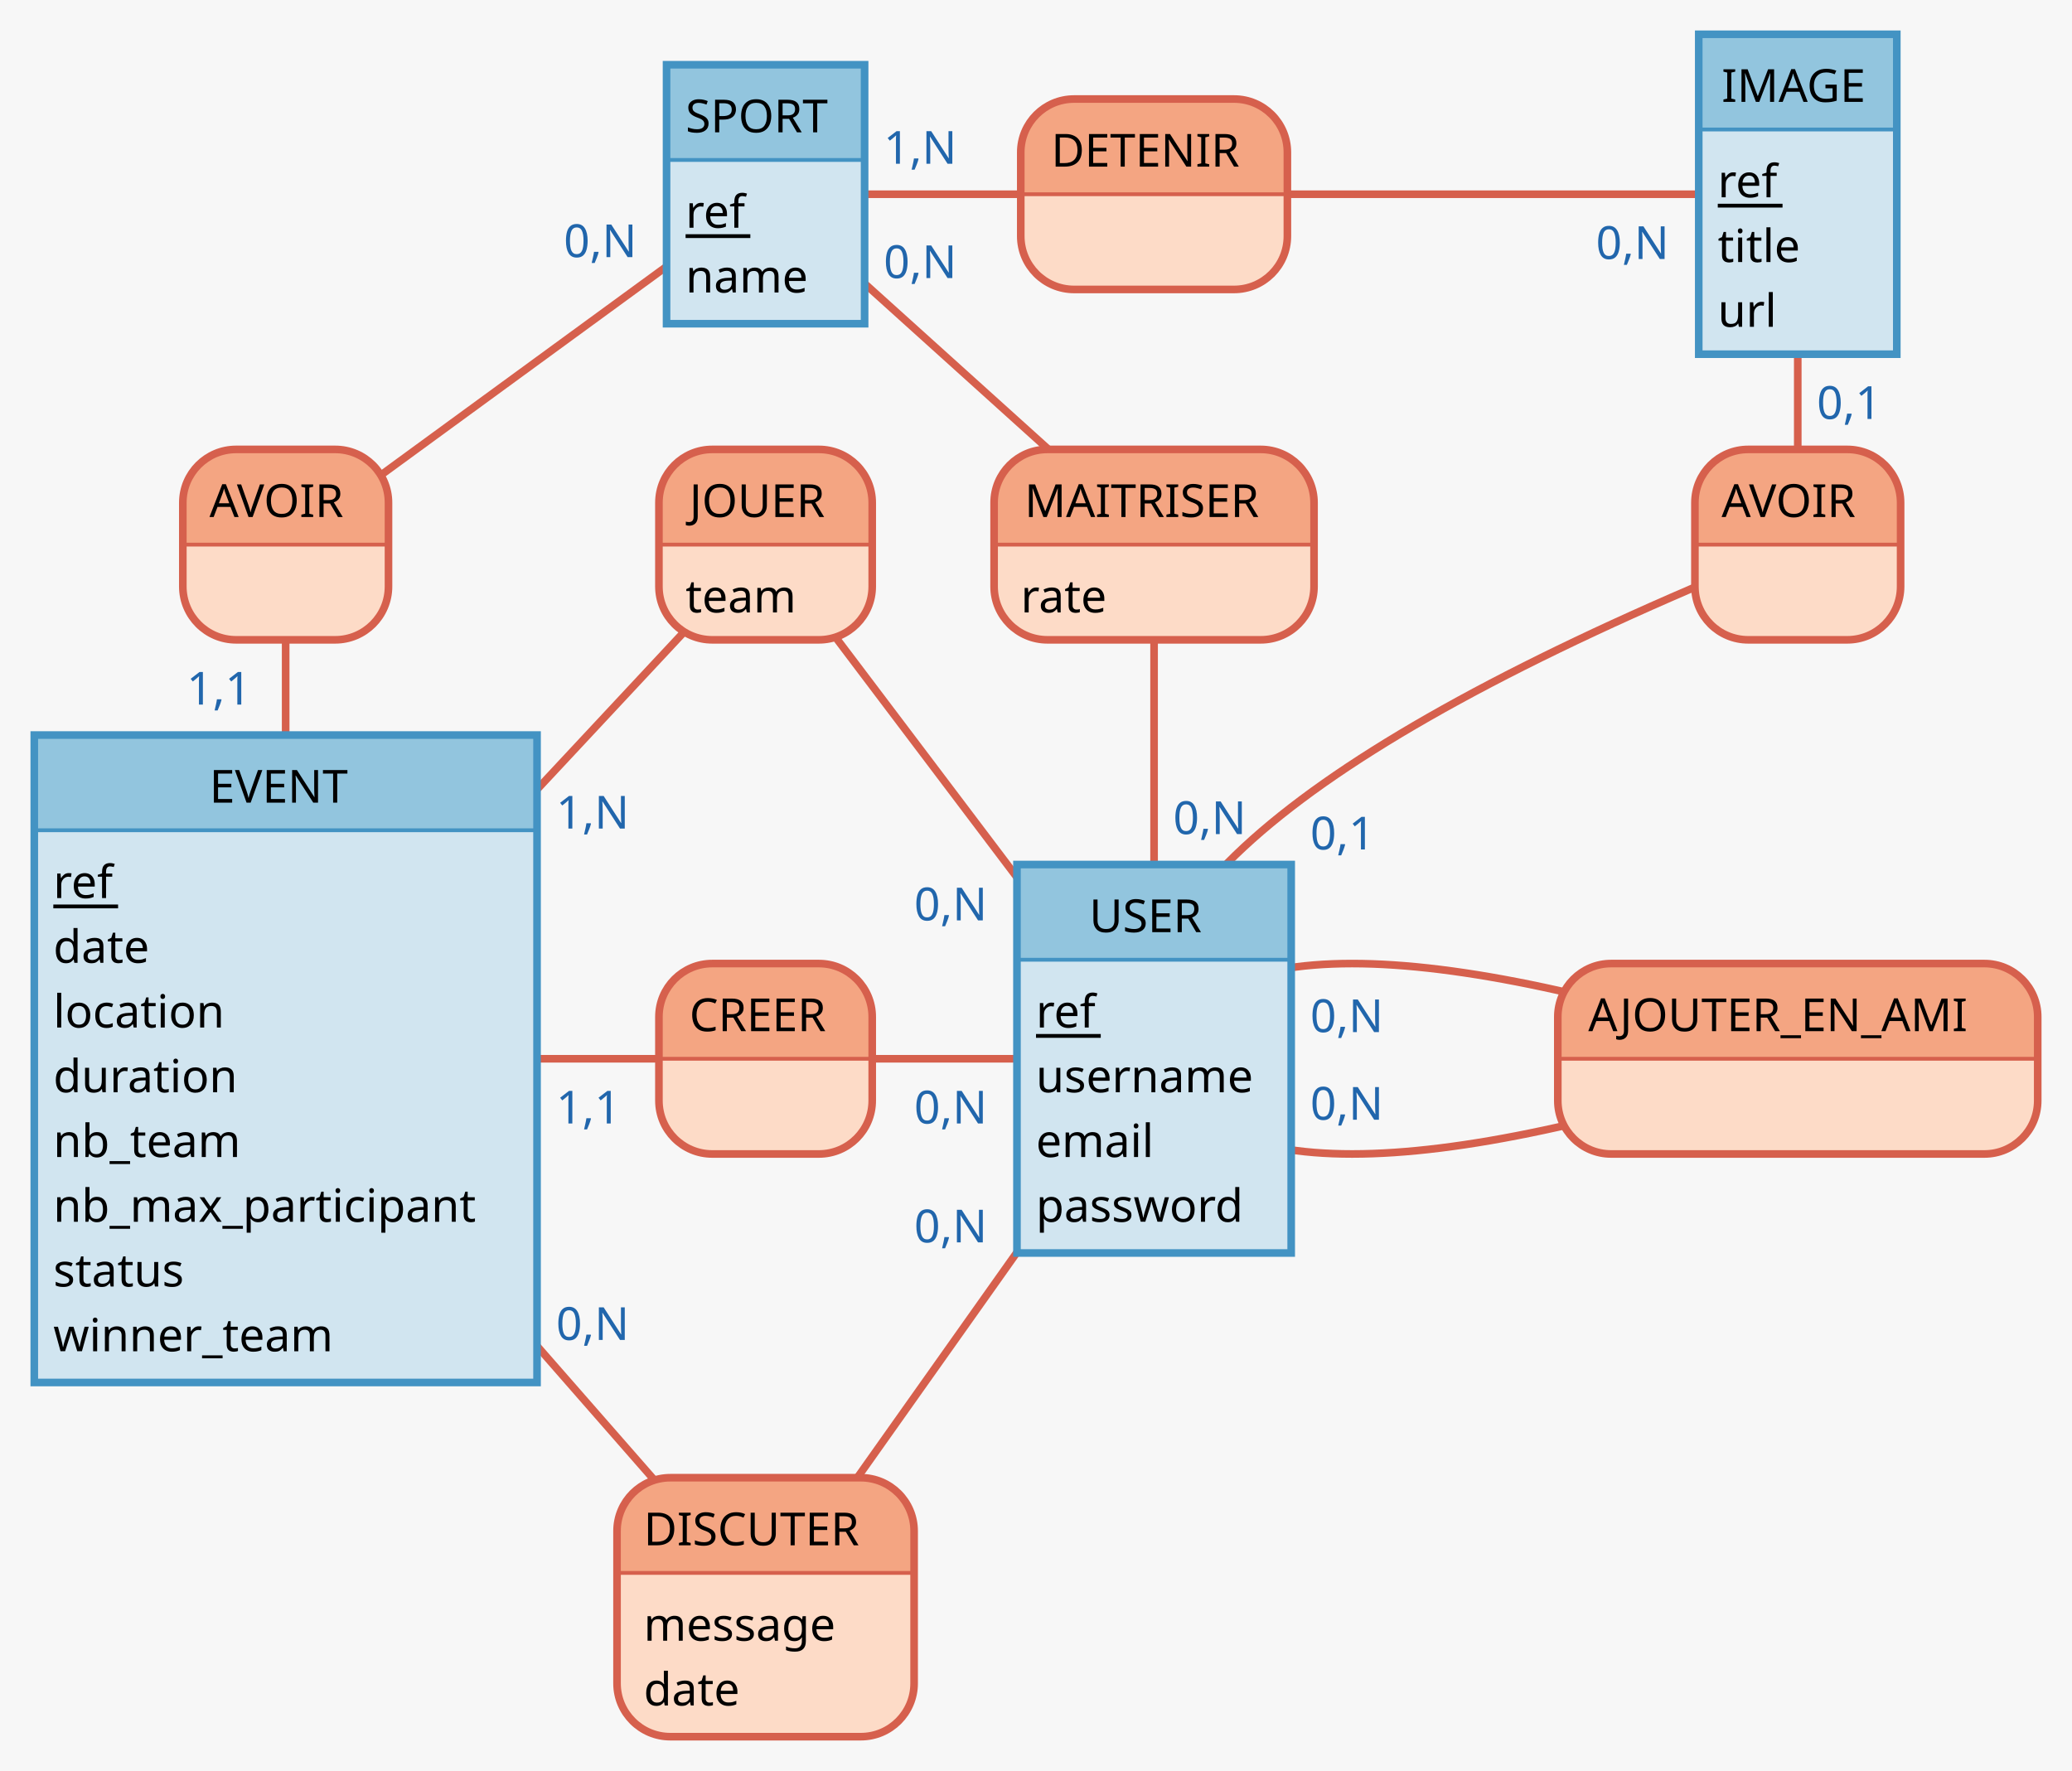
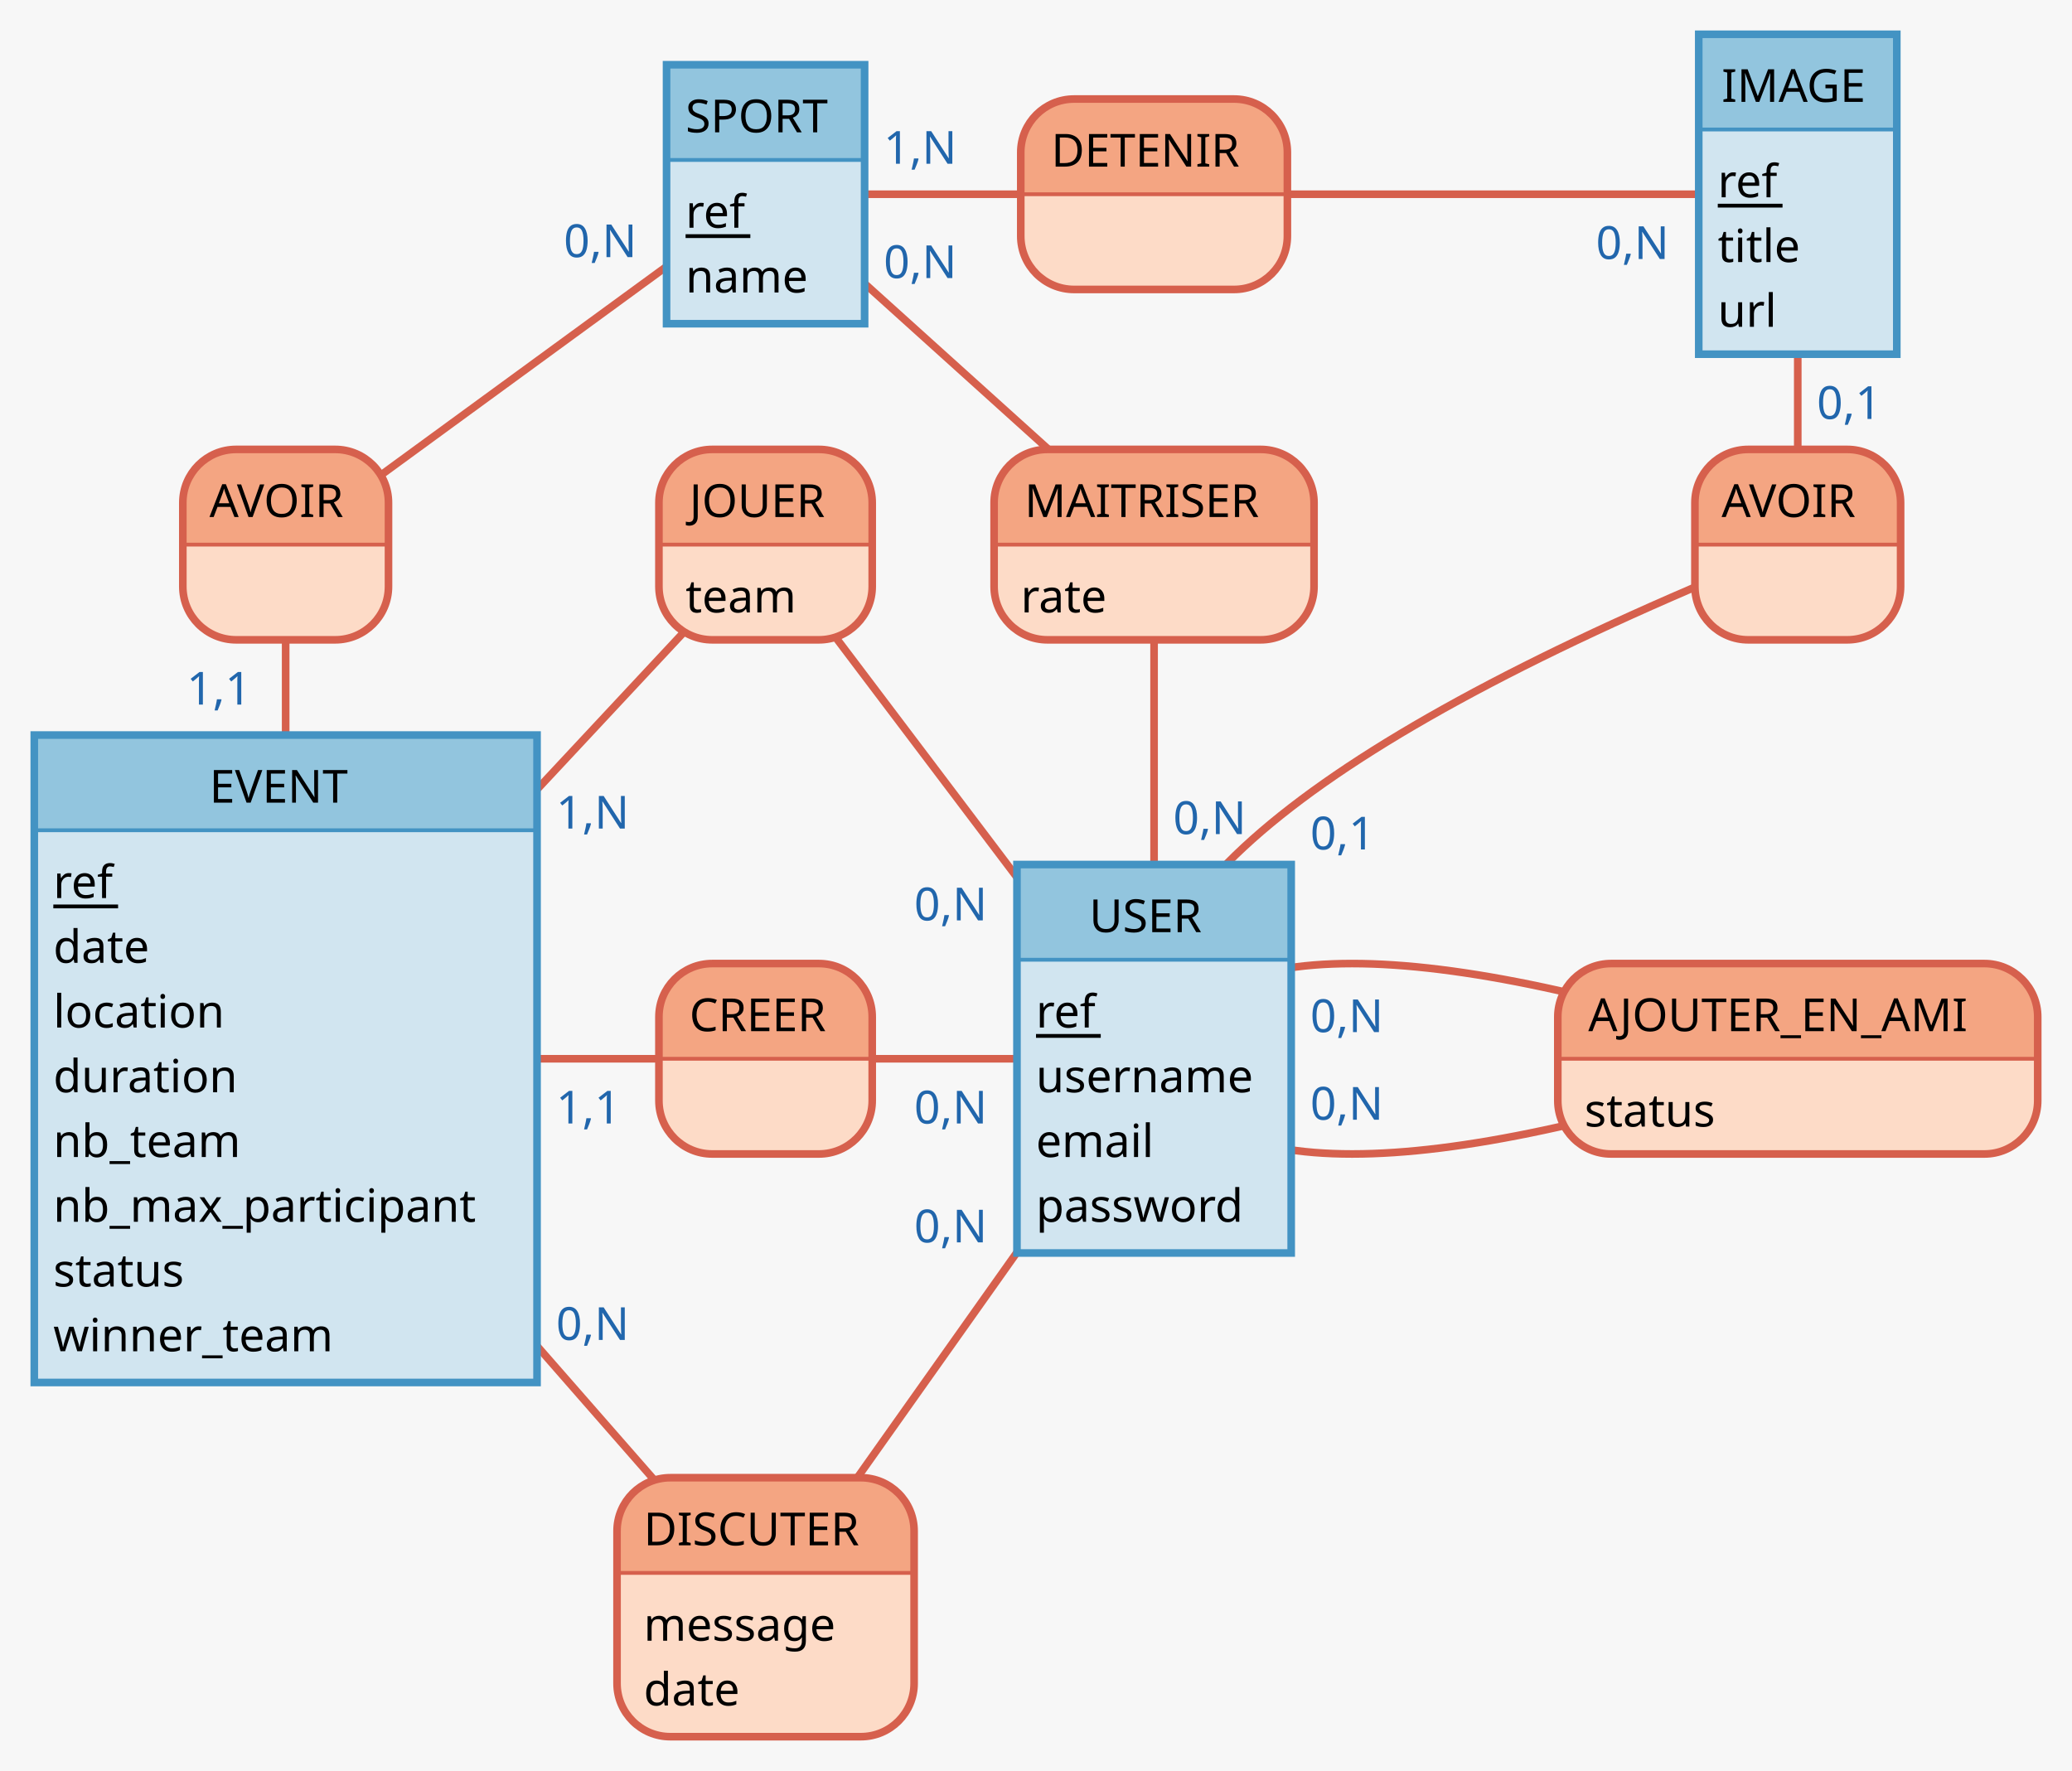
<svg xmlns="http://www.w3.org/2000/svg" width="544" height="465" viewBox="0 0 544 465">
  <rect id="frame" x="0" y="0" width="544" height="465" fill="#f7f7f7" stroke="none" stroke-width="0" />
  <g>
    <line x1="472" y1="51" x2="303" y2="51" stroke="#d6604d" stroke-width="2" />
    <text x="419" y="68" fill="#2166ac" font-family="Verdana" font-size="12">0,N</text>
    <line x1="201" y1="51" x2="303" y2="51" stroke="#d6604d" stroke-width="2" />
    <text x="232" y="43" fill="#2166ac" font-family="Verdana" font-size="12">1,N</text>
    <g>
      <path d="M324 26 a14 14 90 0 1 14 14 V51 h-70 V40 a14 14 90 0 1 14 -14" fill="#f4a582" stroke="#f4a582" stroke-width="0" />
      <path d="M338 51 v11 a14 14 90 0 1 -14 14 H282 a14 14 90 0 1 -14 -14 V51 H70" fill="#fddbc7" stroke="#fddbc7" stroke-width="0" />
      <rect x="268" y="26" width="70" height="50" fill="none" rx="14" stroke="#d6604d" stroke-width="2" />
      <line x1="268" y1="51" x2="338" y2="51" stroke="#d6604d" stroke-width="1" />
      <text x="276" y="43.75" fill="#000" font-family="Verdana" font-size="12">DETENIR</text>
    </g>
  </g>
  <g>
    <line x1="75" y1="278" x2="75" y2="143" stroke="#d6604d" stroke-width="2" />
    <text x="49" y="185" fill="#2166ac" font-family="Verdana" font-size="12">1,1</text>
    <line x1="201" y1="51" x2="75" y2="143" stroke="#d6604d" stroke-width="2" />
    <text x="148" y="67.51" fill="#2166ac" font-family="Verdana" font-size="12">0,N</text>
    <g>
      <path d="M88 118 a14 14 90 0 1 14 14 V143 h-54 V132 a14 14 90 0 1 14 -14" fill="#f4a582" stroke="#f4a582" stroke-width="0" />
      <path d="M102 143 v11 a14 14 90 0 1 -14 14 H62 a14 14 90 0 1 -14 -14 V143 H54" fill="#fddbc7" stroke="#fddbc7" stroke-width="0" />
      <rect x="48" y="118" width="54" height="50" fill="none" rx="14" stroke="#d6604d" stroke-width="2" />
      <line x1="48" y1="143" x2="102" y2="143" stroke="#d6604d" stroke-width="1" />
      <text x="55" y="135.75" fill="#000" font-family="Verdana" font-size="12">AVOIR</text>
    </g>
  </g>
  <g>
    <line x1="75" y1="278" x2="201" y2="143" stroke="#d6604d" stroke-width="2" />
    <text x="146" y="217.56" fill="#2166ac" font-family="Verdana" font-size="12">1,N</text>
    <line x1="303" y1="278" x2="201" y2="143" stroke="#d6604d" stroke-width="2" />
    <text x="240" y="241.66" fill="#2166ac" font-family="Verdana" font-size="12">0,N</text>
    <g>
      <path d="M215 118 a14 14 90 0 1 14 14 V143 h-56 V132 a14 14 90 0 1 14 -14" fill="#f4a582" stroke="#f4a582" stroke-width="0" />
      <path d="M229 143 v11 a14 14 90 0 1 -14 14 H187 a14 14 90 0 1 -14 -14 V143 H56" fill="#fddbc7" stroke="#fddbc7" stroke-width="0" />
      <rect x="173" y="118" width="56" height="50" fill="none" rx="14" stroke="#d6604d" stroke-width="2" />
      <line x1="173" y1="143" x2="229" y2="143" stroke="#d6604d" stroke-width="1" />
      <text x="181" y="135.75" fill="#000" font-family="Verdana" font-size="12">JOUER</text>
      <text x="180" y="160.8" fill="#000" font-family="Verdana" font-size="12">team</text>
    </g>
  </g>
  <g>
    <line x1="201" y1="51" x2="303" y2="143" stroke="#d6604d" stroke-width="2" />
    <text x="232" y="73.01" fill="#2166ac" font-family="Verdana" font-size="12">0,N</text>
    <line x1="303" y1="278" x2="303" y2="143" stroke="#d6604d" stroke-width="2" />
    <text x="308" y="219" fill="#2166ac" font-family="Verdana" font-size="12">0,N</text>
    <g>
      <path d="M331 118 a14 14 90 0 1 14 14 V143 h-84 V132 a14 14 90 0 1 14 -14" fill="#f4a582" stroke="#f4a582" stroke-width="0" />
      <path d="M345 143 v11 a14 14 90 0 1 -14 14 H275 a14 14 90 0 1 -14 -14 V143 H84" fill="#fddbc7" stroke="#fddbc7" stroke-width="0" />
      <rect x="261" y="118" width="84" height="50" fill="none" rx="14" stroke="#d6604d" stroke-width="2" />
      <line x1="261" y1="143" x2="345" y2="143" stroke="#d6604d" stroke-width="1" />
      <text x="269" y="135.75" fill="#000" font-family="Verdana" font-size="12">MAITRISER</text>
      <text x="268" y="160.8" fill="#000" font-family="Verdana" font-size="12">rate</text>
    </g>
  </g>
  <g>
    <line x1="472" y1="51" x2="472" y2="143" stroke="#d6604d" stroke-width="2" />
    <text x="477" y="110" fill="#2166ac" font-family="Verdana" font-size="12">0,1</text>
    <path d="M303 278 C291.07 237.77 347.4 192.77 472 143" fill="none" stroke="#d6604d" stroke-width="2" />
    <text x="344" y="223.04" fill="#2166ac" font-family="Verdana" font-size="12">0,1</text>
    <g>
      <path d="M485 118 a14 14 90 0 1 14 14 V143 h-54 V132 a14 14 90 0 1 14 -14" fill="#f4a582" stroke="#f4a582" stroke-width="0" />
      <path d="M499 143 v11 a14 14 90 0 1 -14 14 H459 a14 14 90 0 1 -14 -14 V143 H54" fill="#fddbc7" stroke="#fddbc7" stroke-width="0" />
      <rect x="445" y="118" width="54" height="50" fill="none" rx="14" stroke="#d6604d" stroke-width="2" />
      <line x1="445" y1="143" x2="499" y2="143" stroke="#d6604d" stroke-width="1" />
      <text x="452" y="135.75" fill="#000" font-family="Verdana" font-size="12">AVOIR</text>
    </g>
  </g>
  <g>
    <line x1="75" y1="278" x2="201" y2="278" stroke="#d6604d" stroke-width="2" />
    <text x="146" y="295" fill="#2166ac" font-family="Verdana" font-size="12">1,1</text>
    <line x1="303" y1="278" x2="201" y2="278" stroke="#d6604d" stroke-width="2" />
    <text x="240" y="295" fill="#2166ac" font-family="Verdana" font-size="12">0,N</text>
    <g>
      <path d="M215 253 a14 14 90 0 1 14 14 V278 h-56 V267 a14 14 90 0 1 14 -14" fill="#f4a582" stroke="#f4a582" stroke-width="0" />
      <path d="M229 278 v11 a14 14 90 0 1 -14 14 H187 a14 14 90 0 1 -14 -14 V278 H56" fill="#fddbc7" stroke="#fddbc7" stroke-width="0" />
      <rect x="173" y="253" width="56" height="50" fill="none" rx="14" stroke="#d6604d" stroke-width="2" />
      <line x1="173" y1="278" x2="229" y2="278" stroke="#d6604d" stroke-width="1" />
      <text x="181" y="270.75" fill="#000" font-family="Verdana" font-size="12">CREER</text>
    </g>
  </g>
  <g>
    <path d="M303 278 C316 244.67 372.33 244.67 472 278" fill="none" stroke="#d6604d" stroke-width="2" />
    <text x="344" y="271" fill="#2166ac" font-family="Verdana" font-size="12">0,N</text>
    <path d="M303 278 C316 311.33 372.33 311.33 472 278" fill="none" stroke="#d6604d" stroke-width="2" />
    <text x="344" y="294" fill="#2166ac" font-family="Verdana" font-size="12">0,N</text>
    <g>
      <path d="M521 253 a14 14 90 0 1 14 14 V278 h-126 V267 a14 14 90 0 1 14 -14" fill="#f4a582" stroke="#f4a582" stroke-width="0" />
      <path d="M535 278 v11 a14 14 90 0 1 -14 14 H423 a14 14 90 0 1 -14 -14 V278 H126" fill="#fddbc7" stroke="#fddbc7" stroke-width="0" />
      <rect x="409" y="253" width="126" height="50" fill="none" rx="14" stroke="#d6604d" stroke-width="2" />
      <line x1="409" y1="278" x2="535" y2="278" stroke="#d6604d" stroke-width="1" />
      <text x="417" y="270.75" fill="#000" font-family="Verdana" font-size="12">AJOUTER_EN_AMI</text>
+       <text x="416" y="295.8" fill="#000" font-family="Verdana" font-size="12">status</text>
    </g>
  </g>
  <g>
    <line x1="75" y1="278" x2="201" y2="422" stroke="#d6604d" stroke-width="2" />
    <text x="146" y="351.83" fill="#2166ac" font-family="Verdana" font-size="12">0,N</text>
    <line x1="303" y1="278" x2="201" y2="422" stroke="#d6604d" stroke-width="2" />
    <text x="240" y="326.21" fill="#2166ac" font-family="Verdana" font-size="12">0,N</text>
    <g>
      <path d="M226 388 a14 14 90 0 1 14 14 V413 h-78 V402 a14 14 90 0 1 14 -14" fill="#f4a582" stroke="#f4a582" stroke-width="0" />
      <path d="M240 413 v29 a14 14 90 0 1 -14 14 H176 a14 14 90 0 1 -14 -14 V413 H78" fill="#fddbc7" stroke="#fddbc7" stroke-width="0" />
      <rect x="162" y="388" width="78" height="68" fill="none" rx="14" stroke="#d6604d" stroke-width="2" />
      <line x1="162" y1="413" x2="240" y2="413" stroke="#d6604d" stroke-width="1" />
      <text x="169" y="405.75" fill="#000" font-family="Verdana" font-size="12">DISCUTER</text>
      <text x="169" y="430.8" fill="#000" font-family="Verdana" font-size="12">message</text>
      <text x="169" y="447.8" fill="#000" font-family="Verdana" font-size="12">date</text>
    </g>
  </g>
  <g>
    <g>
      <rect x="175" y="17" width="52" height="25" fill="#92c5de" stroke="#92c5de" stroke-width="0" opacity="1" />
      <rect x="175" y="42" width="52" height="43" fill="#d1e5f0" stroke="#d1e5f0" stroke-width="0" opacity="1" />
      <rect x="175" y="17" width="52" height="68" fill="none" stroke="#4393c3" stroke-width="2" opacity="1" />
      <line x1="175" y1="42" x2="227" y2="42" stroke="#4393c3" stroke-width="1" />
    </g>
    <text x="180" y="34.75" fill="#000" font-family="Verdana" font-size="12">SPORT</text>
    <text x="180" y="59.8" fill="#000" font-family="Verdana" font-size="12">ref</text>
    <line x1="180" y1="62" x2="197" y2="62" stroke="#000" stroke-width="1" />
    <text x="180" y="76.8" fill="#000" font-family="Verdana" font-size="12">name</text>
  </g>
  <g>
    <g>
      <rect x="446" y="9" width="52" height="25" fill="#92c5de" stroke="#92c5de" stroke-width="0" opacity="1" />
      <rect x="446" y="34" width="52" height="59" fill="#d1e5f0" stroke="#d1e5f0" stroke-width="0" opacity="1" />
      <rect x="446" y="9" width="52" height="84" fill="none" stroke="#4393c3" stroke-width="2" opacity="1" />
      <line x1="446" y1="34" x2="498" y2="34" stroke="#4393c3" stroke-width="1" />
    </g>
    <text x="452" y="26.75" fill="#000" font-family="Verdana" font-size="12">IMAGE</text>
    <text x="451" y="51.8" fill="#000" font-family="Verdana" font-size="12">ref</text>
    <line x1="451" y1="54" x2="468" y2="54" stroke="#000" stroke-width="1" />
    <text x="451" y="68.8" fill="#000" font-family="Verdana" font-size="12">title</text>
    <text x="451" y="85.8" fill="#000" font-family="Verdana" font-size="12">url</text>
  </g>
  <g>
    <g>
      <rect x="9" y="193" width="132" height="25" fill="#92c5de" stroke="#92c5de" stroke-width="0" opacity="1" />
      <rect x="9" y="218" width="132" height="145" fill="#d1e5f0" stroke="#d1e5f0" stroke-width="0" opacity="1" />
      <rect x="9" y="193" width="132" height="170" fill="none" stroke="#4393c3" stroke-width="2" opacity="1" />
      <line x1="9" y1="218" x2="141" y2="218" stroke="#4393c3" stroke-width="1" />
    </g>
    <text x="55" y="210.75" fill="#000" font-family="Verdana" font-size="12">EVENT</text>
    <text x="14" y="235.8" fill="#000" font-family="Verdana" font-size="12">ref</text>
    <line x1="14" y1="238" x2="31" y2="238" stroke="#000" stroke-width="1" />
    <text x="14" y="252.8" fill="#000" font-family="Verdana" font-size="12">date</text>
    <text x="14" y="269.8" fill="#000" font-family="Verdana" font-size="12">location</text>
    <text x="14" y="286.8" fill="#000" font-family="Verdana" font-size="12">duration</text>
    <text x="14" y="303.8" fill="#000" font-family="Verdana" font-size="12">nb_team</text>
    <text x="14" y="320.8" fill="#000" font-family="Verdana" font-size="12">nb_max_participant</text>
    <text x="14" y="337.8" fill="#000" font-family="Verdana" font-size="12">status</text>
    <text x="14" y="354.8" fill="#000" font-family="Verdana" font-size="12">winner_team</text>
  </g>
  <g>
    <g>
      <rect x="267" y="227" width="72" height="25" fill="#92c5de" stroke="#92c5de" stroke-width="0" opacity="1" />
      <rect x="267" y="252" width="72" height="77" fill="#d1e5f0" stroke="#d1e5f0" stroke-width="0" opacity="1" />
      <rect x="267" y="227" width="72" height="102" fill="none" stroke="#4393c3" stroke-width="2" opacity="1" />
      <line x1="267" y1="252" x2="339" y2="252" stroke="#4393c3" stroke-width="1" />
    </g>
    <text x="286" y="244.75" fill="#000" font-family="Verdana" font-size="12">USER</text>
    <text x="272" y="269.8" fill="#000" font-family="Verdana" font-size="12">ref</text>
    <line x1="272" y1="272" x2="289" y2="272" stroke="#000" stroke-width="1" />
    <text x="272" y="286.8" fill="#000" font-family="Verdana" font-size="12">username</text>
    <text x="272" y="303.8" fill="#000" font-family="Verdana" font-size="12">email</text>
    <text x="272" y="320.8" fill="#000" font-family="Verdana" font-size="12">password</text>
  </g>
</svg>
